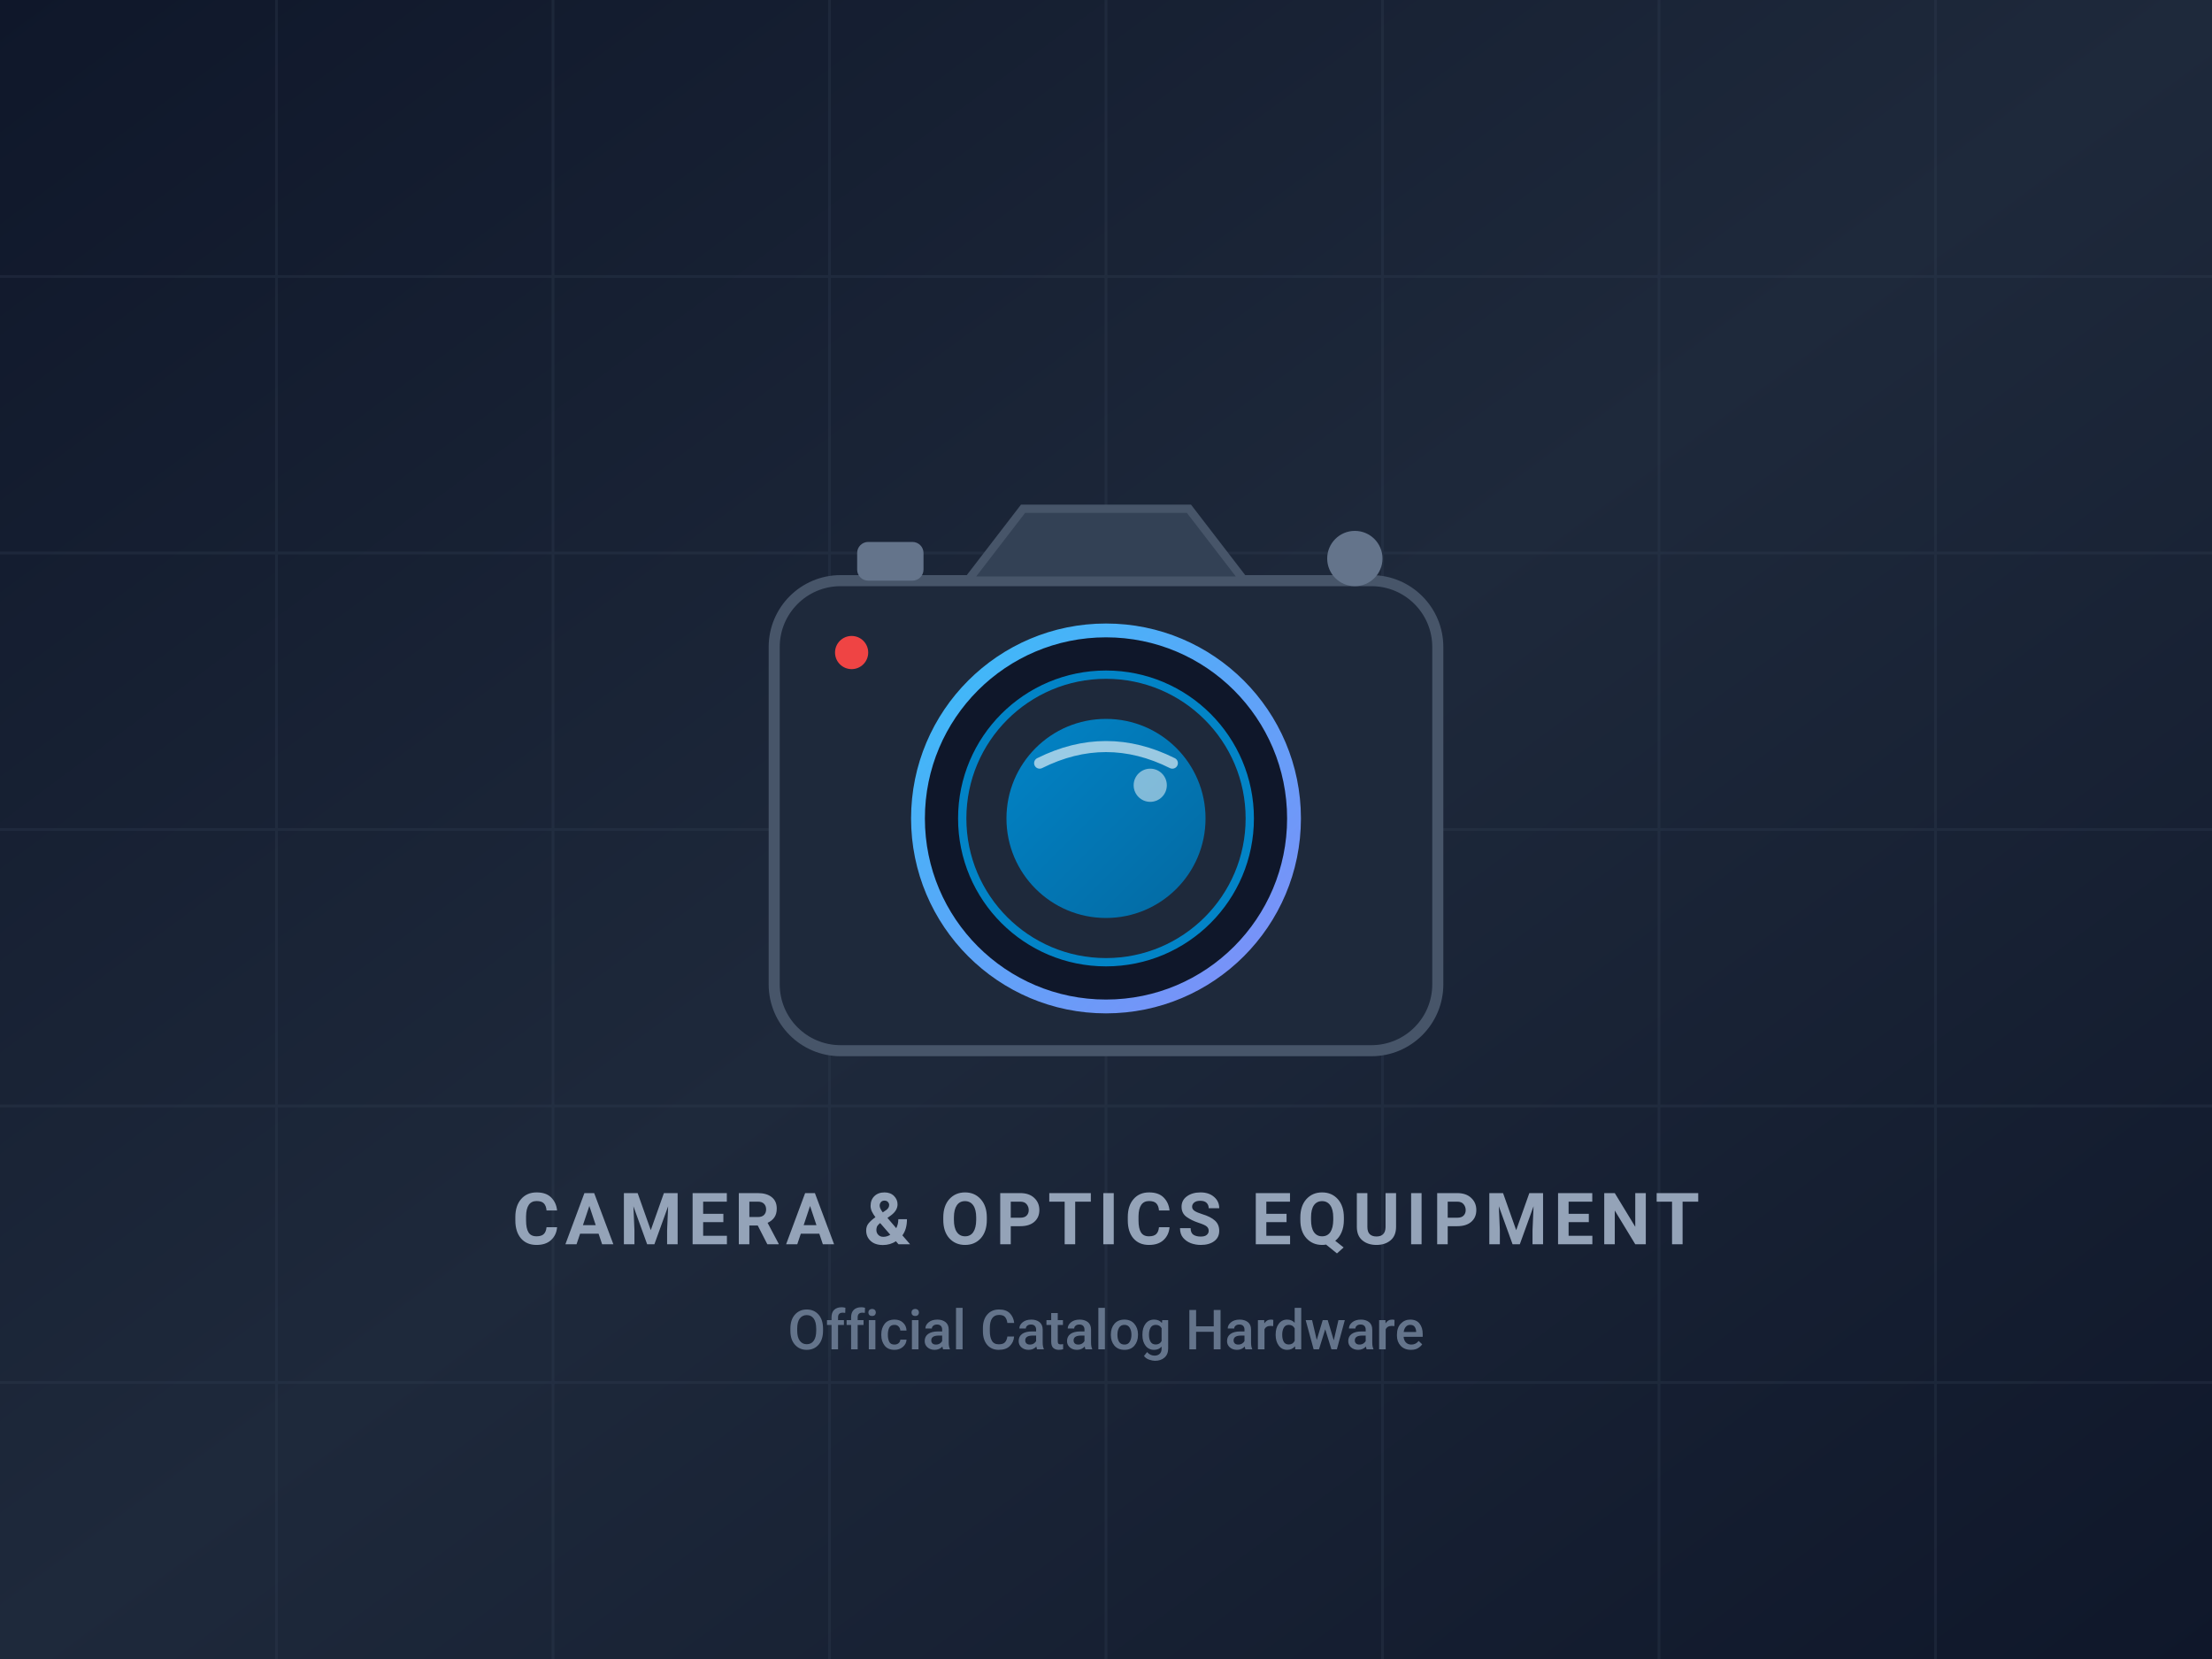
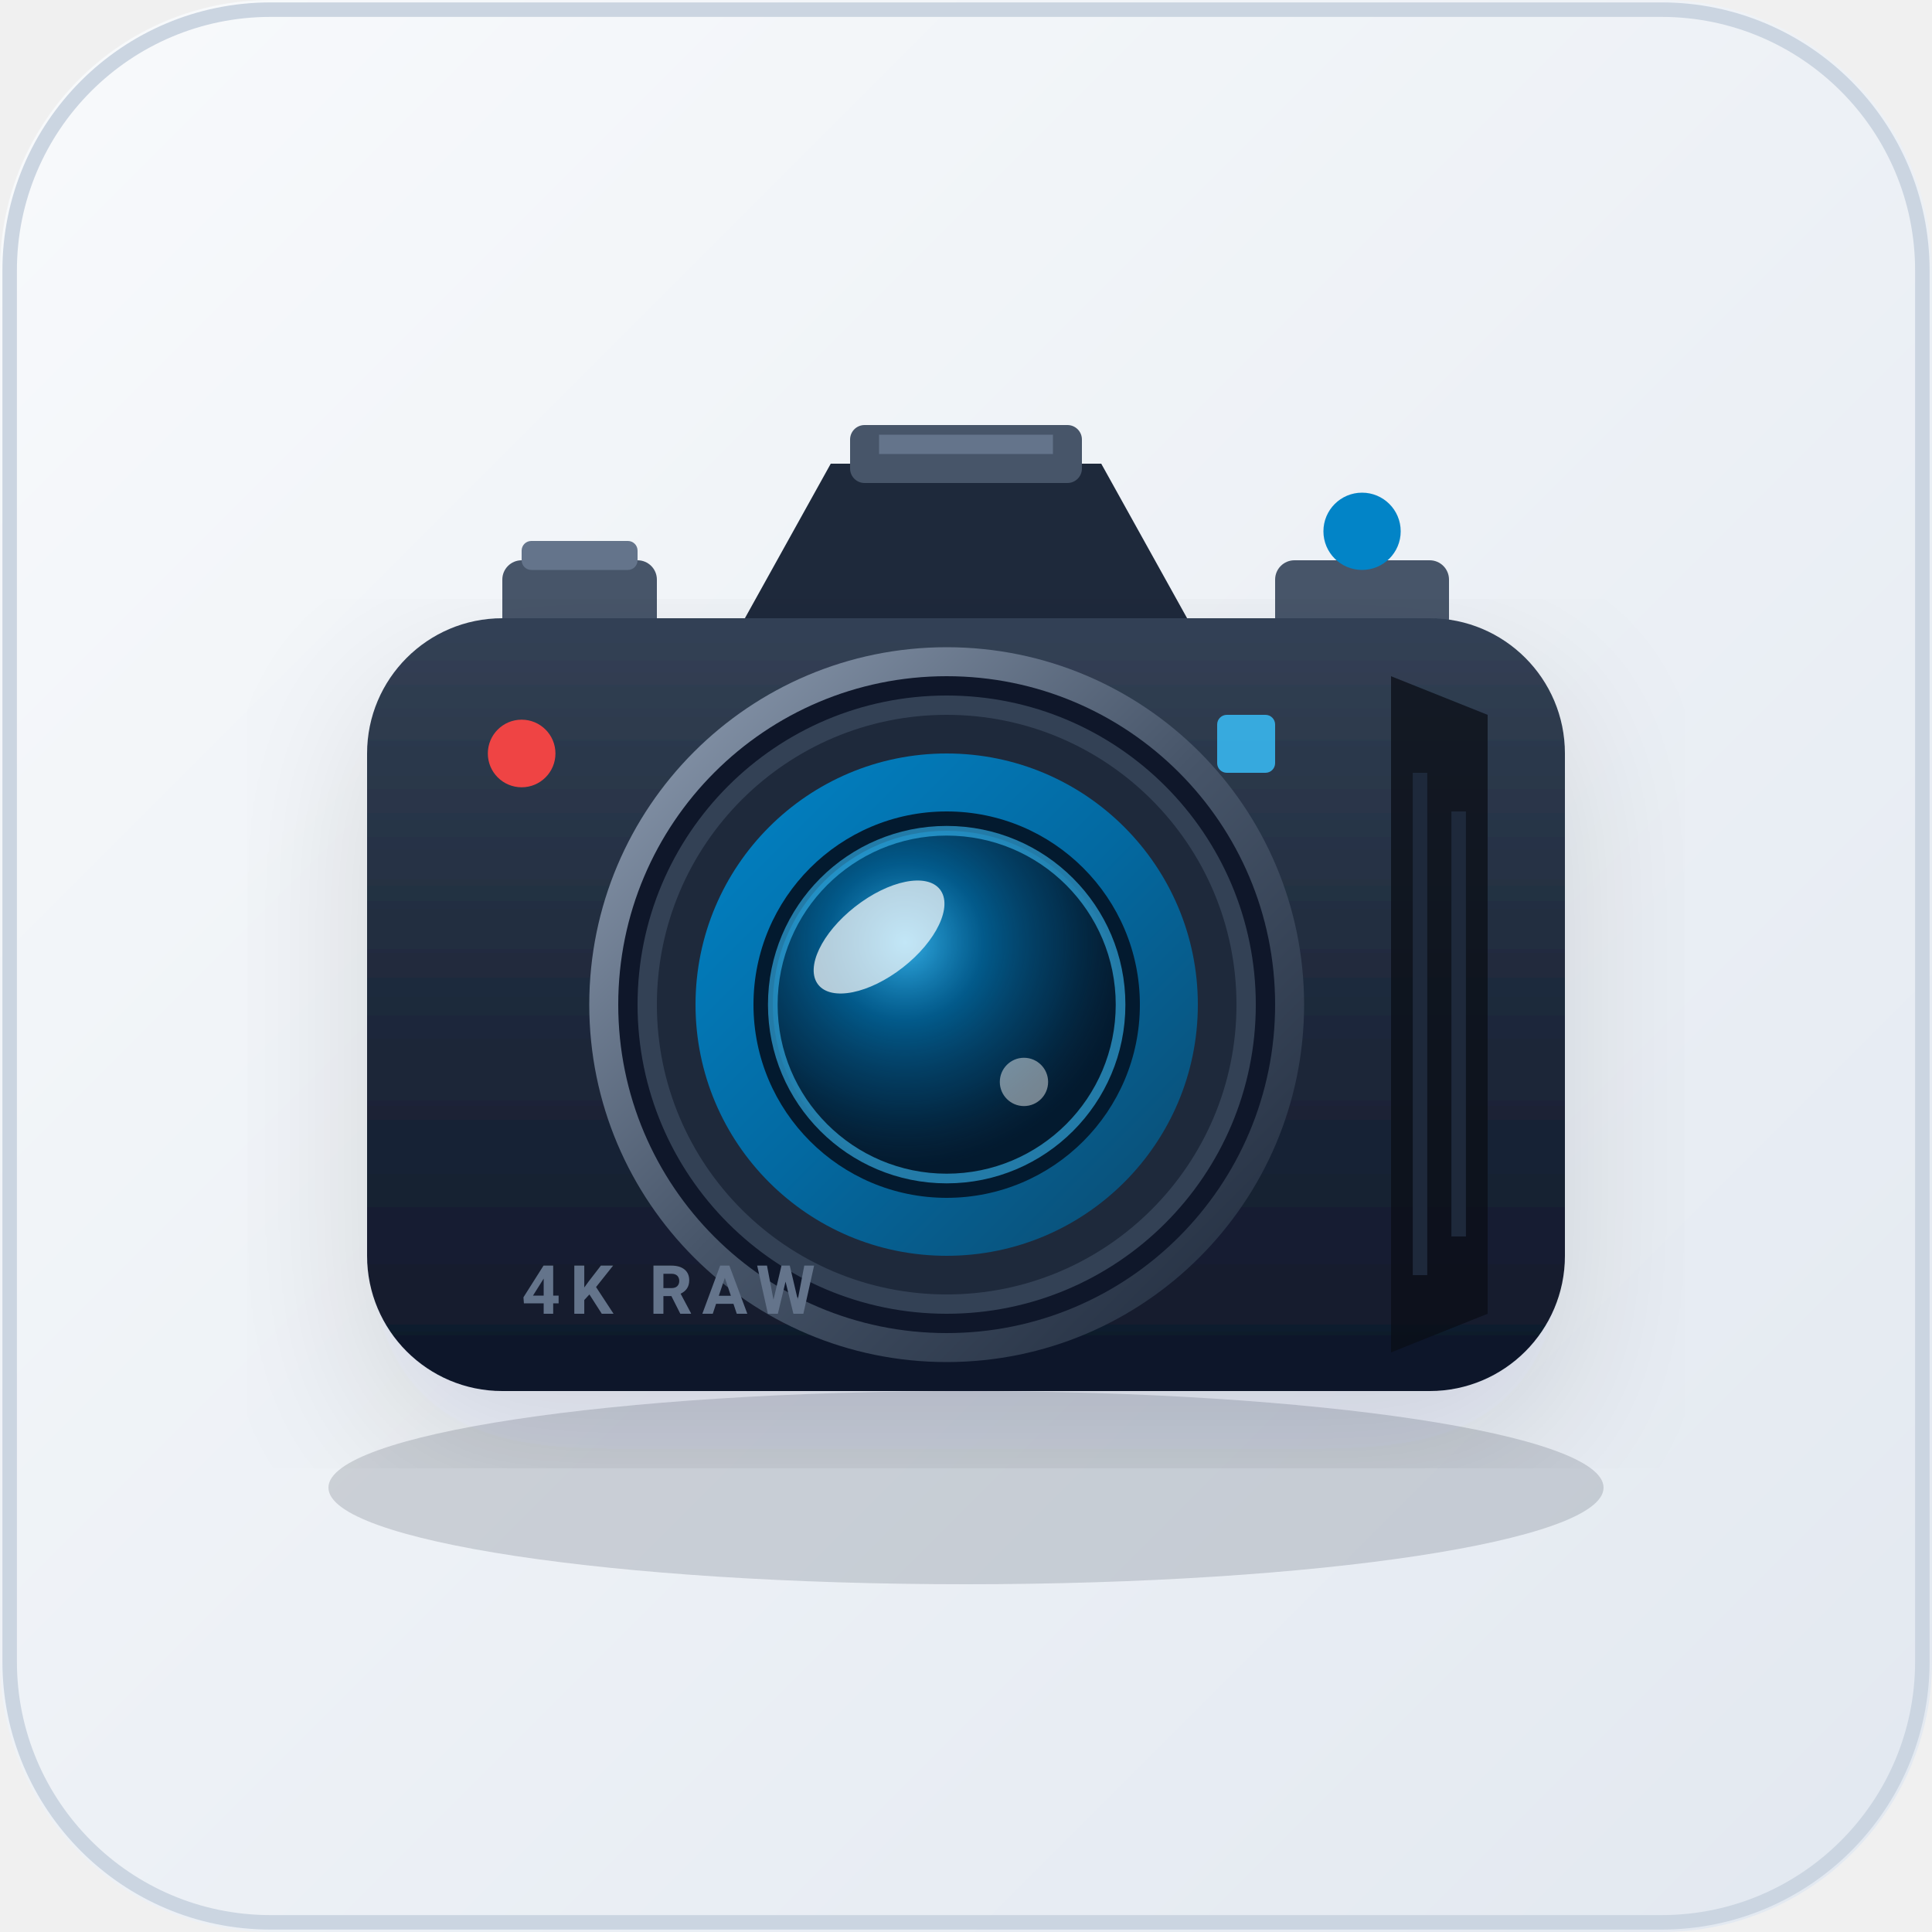
- <svg xmlns="http://www.w3.org/2000/svg" viewBox="0 0 400 300" width="100%" height="100%">
+ <svg xmlns="http://www.w3.org/2000/svg" viewBox="0 0 200 200" width="100%" height="100%">
  <defs>
-     <linearGradient id="bgGrad" x1="0%" y1="0%" x2="100%" y2="100%">
-       <stop offset="0%" stop-color="#0f172a" />
-       <stop offset="50%" stop-color="#1e293b" />
-       <stop offset="100%" stop-color="#0f172a" />
+     <linearGradient id="canvasBg" x1="0%" y1="0%" x2="100%" y2="100%">
+       <stop offset="0%" stop-color="#F8FAFC" />
+       <stop offset="100%" stop-color="#E2E8F0" />
    </linearGradient>
-     <linearGradient id="lensGrad" x1="0%" y1="0%" x2="100%" y2="100%">
-       <stop offset="0%" stop-color="#0284c7" />
-       <stop offset="100%" stop-color="#0369a1" />
+     <linearGradient id="bodyGrad" x1="0%" y1="0%" x2="0%" y2="100%">
+       <stop offset="0%" stop-color="#334155" />
+       <stop offset="50%" stop-color="#1E293B" />
+       <stop offset="100%" stop-color="#0F172A" />
    </linearGradient>
-     <linearGradient id="accentGrad" x1="0%" y1="0%" x2="100%" y2="100%">
-       <stop offset="0%" stop-color="#38bdf8" />
-       <stop offset="100%" stop-color="#818cf8" />
+     <linearGradient id="metalRim" x1="0%" y1="0%" x2="100%" y2="100%">
+       <stop offset="0%" stop-color="#94A3B8" />
+       <stop offset="50%" stop-color="#475569" />
+       <stop offset="100%" stop-color="#1E293B" />
    </linearGradient>
+     <linearGradient id="lensCoat" x1="0%" y1="0%" x2="100%" y2="100%">
+       <stop offset="0%" stop-color="#0284C7" />
+       <stop offset="50%" stop-color="#0369A1" />
+       <stop offset="100%" stop-color="#0C4A6E" />
+     </linearGradient>
+     <radialGradient id="glassFlare" cx="38%" cy="32%" r="65%">
+       <stop offset="0%" stop-color="#38BDF8" stop-opacity="0.9" />
+       <stop offset="35%" stop-color="#0284C7" stop-opacity="0.6" />
+       <stop offset="70%" stop-color="#0369A1" stop-opacity="0.3" />
+       <stop offset="100%" stop-color="#0C4A6E" stop-opacity="0" />
+     </radialGradient>
+     <filter id="softShadow" x="-10%" y="-10%" width="120%" height="120%">
+       <feDropShadow dx="0" dy="6" stdDeviation="8" flood-color="#0F172A" flood-opacity="0.12" />
+     </filter>
  </defs>
-   <rect width="400" height="300" fill="url(#bgGrad)" />
-   <g stroke="#334155" stroke-width="0.5" opacity="0.3">
-     <line x1="0" y1="50" x2="400" y2="50" />
-     <line x1="0" y1="100" x2="400" y2="100" />
-     <line x1="0" y1="150" x2="400" y2="150" />
-     <line x1="0" y1="200" x2="400" y2="200" />
-     <line x1="0" y1="250" x2="400" y2="250" />
-     <line x1="50" y1="0" x2="50" y2="300" />
-     <line x1="100" y1="0" x2="100" y2="300" />
-     <line x1="150" y1="0" x2="150" y2="300" />
-     <line x1="200" y1="0" x2="200" y2="300" />
-     <line x1="250" y1="0" x2="250" y2="300" />
-     <line x1="300" y1="0" x2="300" y2="300" />
-     <line x1="350" y1="0" x2="350" y2="300" />
+   <rect width="200" height="200" rx="28" fill="url(#canvasBg)" />
+   <rect width="198" height="198" x="1" y="1" rx="27" fill="none" stroke="#CBD5E1" stroke-width="1.5" />
+   <ellipse cx="100" cy="154" rx="66" ry="10" fill="#0F172A" opacity="0.16" />
+   <path d="M 76 66 L 86 48 L 114 48 L 124 66 Z" fill="#1E293B" />
+   <rect x="88" y="44" width="24" height="6" rx="1.5" fill="#475569" />
+   <rect x="91" y="45" width="18" height="2" fill="#64748B" />
+   <rect x="52" y="58" width="16" height="8" rx="2" fill="#475569" />
+   <rect x="54" y="56" width="12" height="3" rx="1" fill="#64748B" />
+   <rect x="132" y="58" width="18" height="8" rx="2" fill="#475569" />
+   <circle cx="141" cy="55" r="4" fill="#0284C7" />
+   <g filter="url(#softShadow)">
+     <rect x="38" y="64" width="124" height="80" rx="14" fill="url(#bodyGrad)" />
  </g>
-   <g transform="translate(130, 80)">
-     <rect x="10" y="25" width="120" height="85" rx="12" fill="#1e293b" stroke="#475569" stroke-width="2" />
-     <path d="M 45 25 L 55 12 L 85 12 L 95 25 Z" fill="#334155" stroke="#475569" stroke-width="1.5" />
-     <rect x="25" y="18" width="12" height="7" rx="2" fill="#64748b" />
-     <circle cx="115" cy="21" r="5" fill="#64748b" />
-     <circle cx="70" cy="68" r="34" fill="#0f172a" stroke="url(#accentGrad)" stroke-width="2.5" />
-     <circle cx="70" cy="68" r="26" fill="#1e293b" stroke="#0284c7" stroke-width="1.5" />
-     <circle cx="70" cy="68" r="18" fill="url(#lensGrad)" />
-     <path d="M 58 58 Q 70 52 82 58" stroke="#ffffff" stroke-width="2" stroke-linecap="round" fill="none" opacity="0.6" />
-     <circle cx="78" cy="62" r="3" fill="#ffffff" opacity="0.5" />
-     <circle cx="24" cy="38" r="3" fill="#ef4444" />
-   </g>
-   <text x="200" y="225" text-anchor="middle" fill="#94a3b8" font-family="-apple-system, BlinkMacSystemFont, 'Segoe UI', Roboto, sans-serif" font-size="13" font-weight="600" letter-spacing="0.08em">CAMERA &amp; OPTICS EQUIPMENT</text>
-   <text x="200" y="244" text-anchor="middle" fill="#64748b" font-family="-apple-system, BlinkMacSystemFont, 'Segoe UI', Roboto, sans-serif" font-size="10" font-weight="500">Official Catalog Hardware</text>
+   <path d="M 144 70 L 154 74 L 154 136 L 144 140 Z" fill="#090D16" opacity="0.75" />
+   <line x1="147" y1="80" x2="147" y2="132" stroke="#1E293B" stroke-width="1.5" />
+   <line x1="151" y1="84" x2="151" y2="128" stroke="#1E293B" stroke-width="1.5" />
+   <circle cx="54" cy="78" r="3.5" fill="#EF4444" />
+   <rect x="126" y="74" width="6" height="6" rx="1" fill="#38BDF8" opacity="0.85" />
+   <circle cx="98" cy="104" r="37" fill="url(#metalRim)" />
+   <circle cx="98" cy="104" r="34" fill="#0F172A" />
+   <circle cx="98" cy="104" r="31" fill="#1E293B" stroke="#334155" stroke-width="2" />
+   <circle cx="98" cy="104" r="26" fill="url(#lensCoat)" />
+   <circle cx="98" cy="104" r="20" fill="#031A2F" />
+   <circle cx="98" cy="104" r="18" fill="url(#glassFlare)" />
+   <circle cx="98" cy="104" r="18" fill="none" stroke="#38BDF8" stroke-width="1" opacity="0.6" />
+   <ellipse cx="91" cy="97" rx="8" ry="4" transform="rotate(-38 91 97)" fill="#FFFFFF" opacity="0.7" />
+   <circle cx="106" cy="112" r="2.5" fill="#FFFFFF" opacity="0.45" />
+   <text x="54" y="136" font-family="-apple-system, BlinkMacSystemFont, 'Segoe UI', Roboto, sans-serif" font-size="7" font-weight="700" fill="#64748B" letter-spacing="1">4K RAW</text>
</svg>
